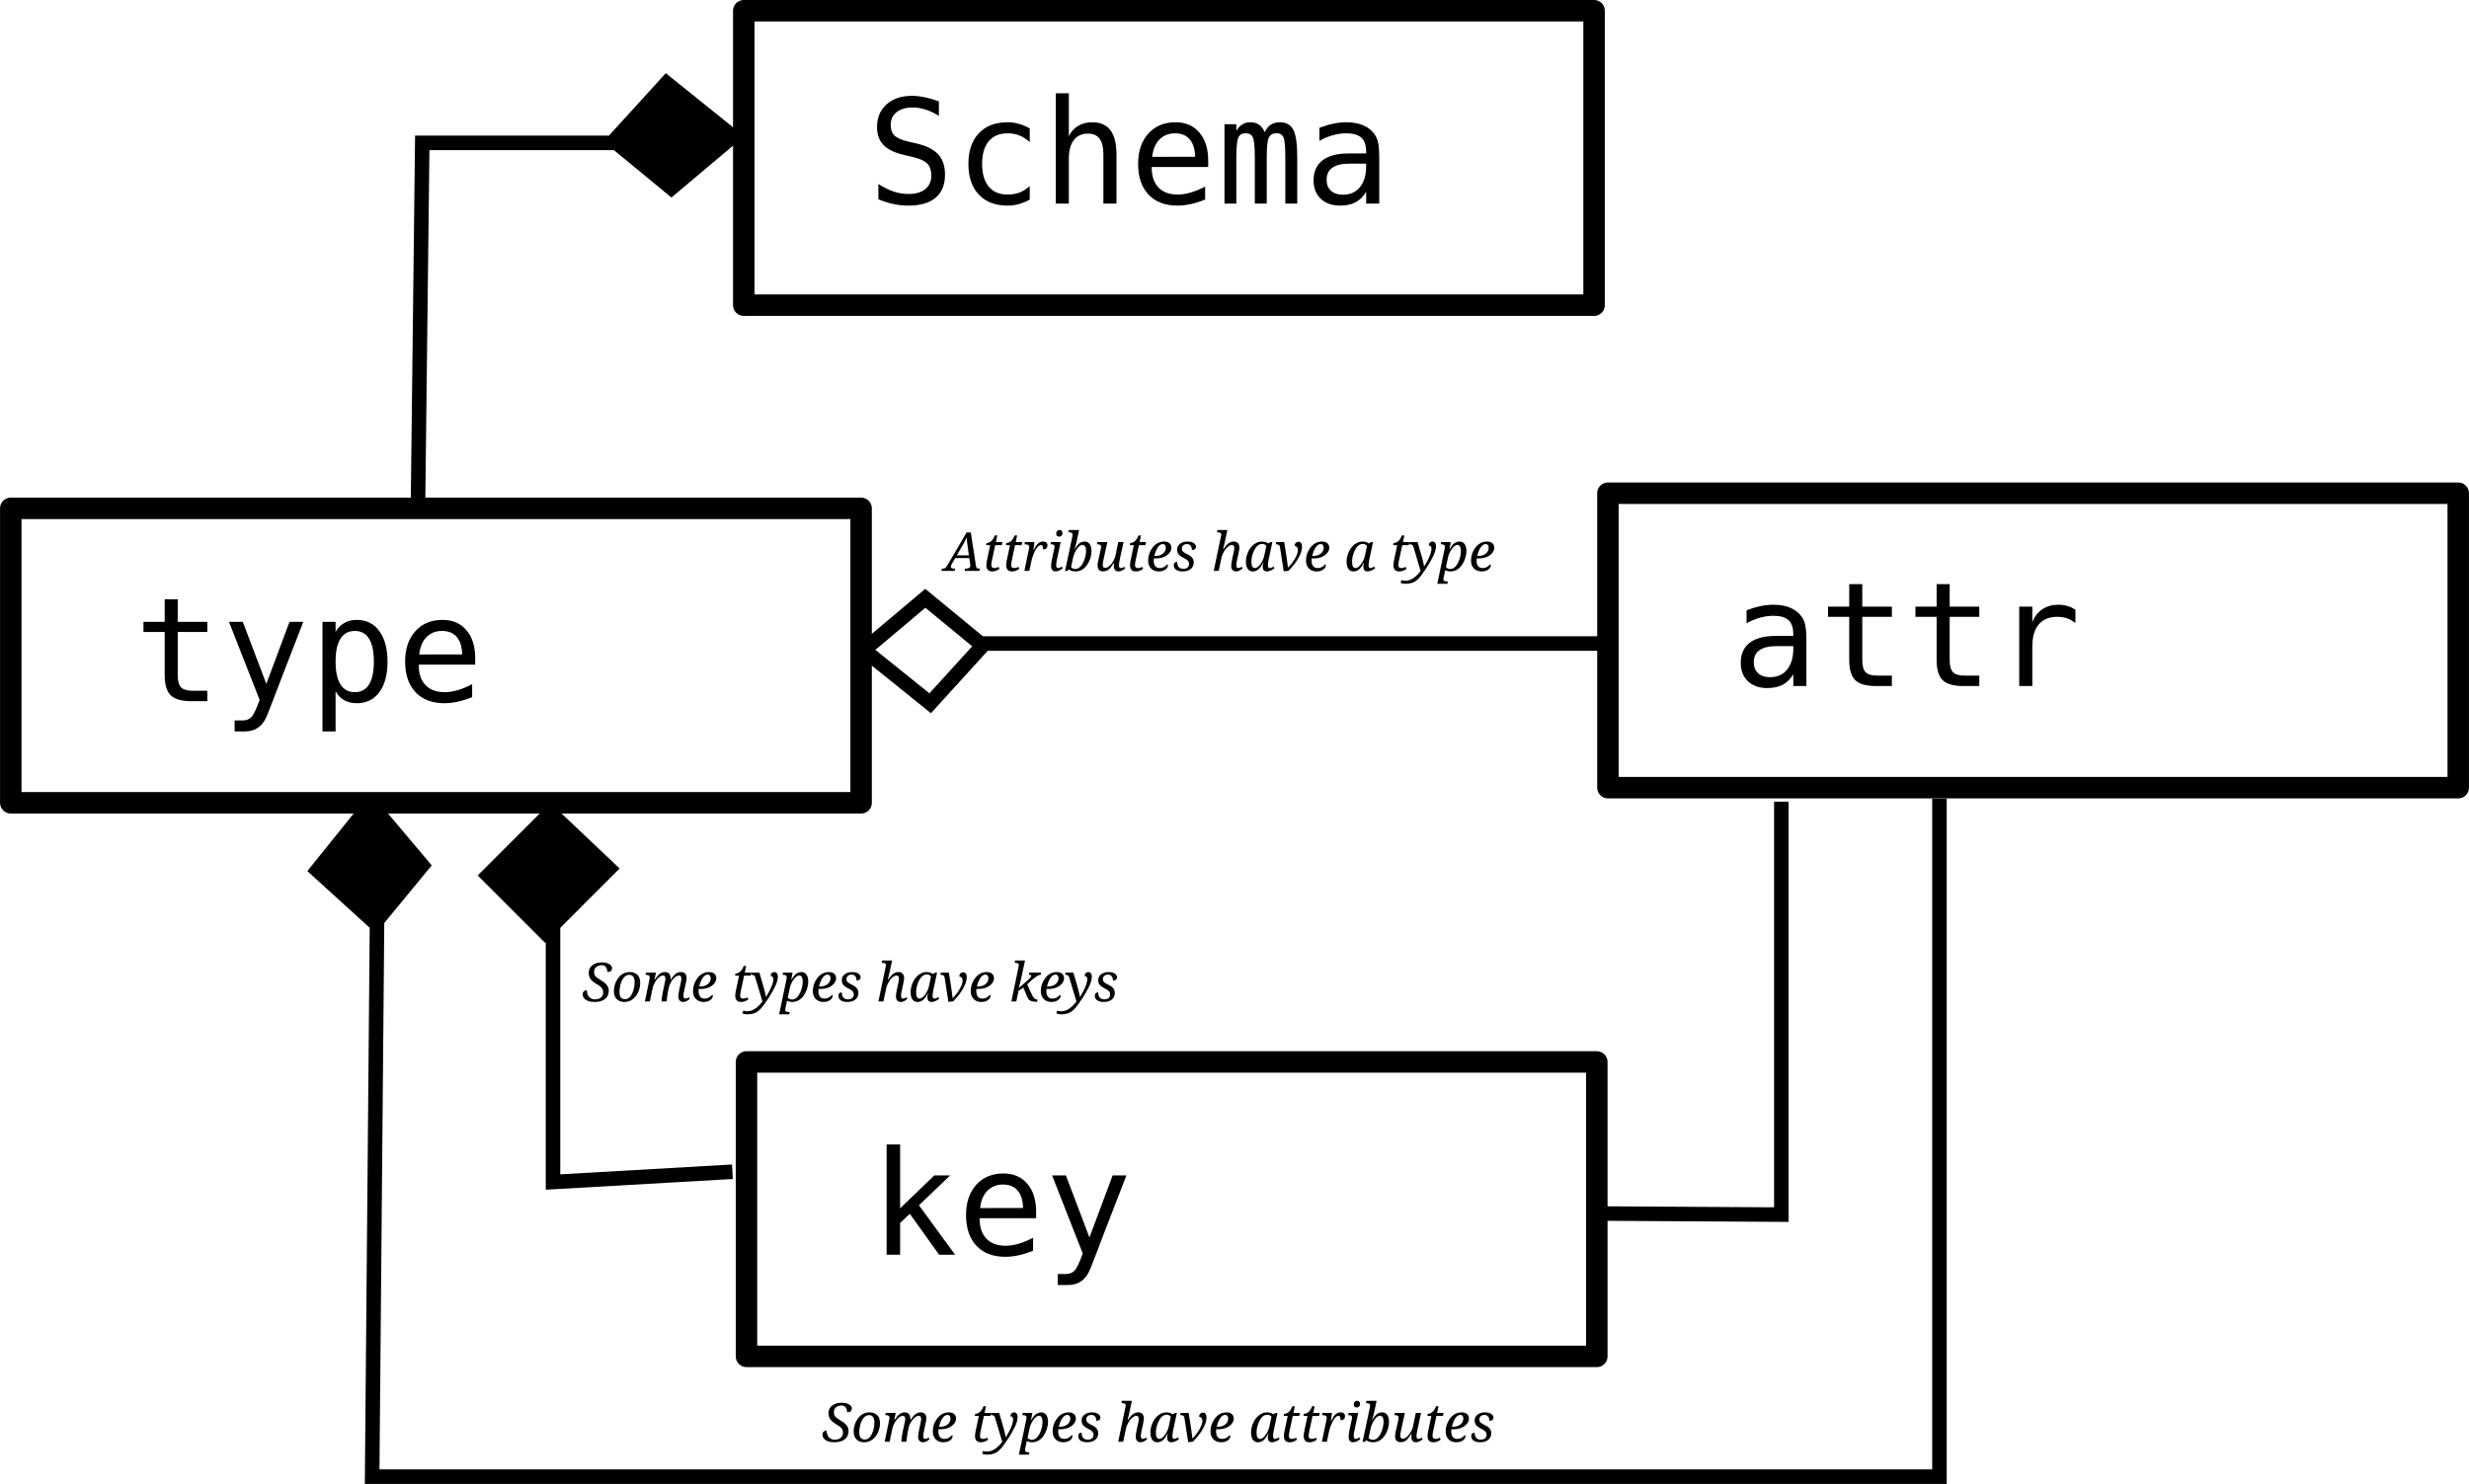
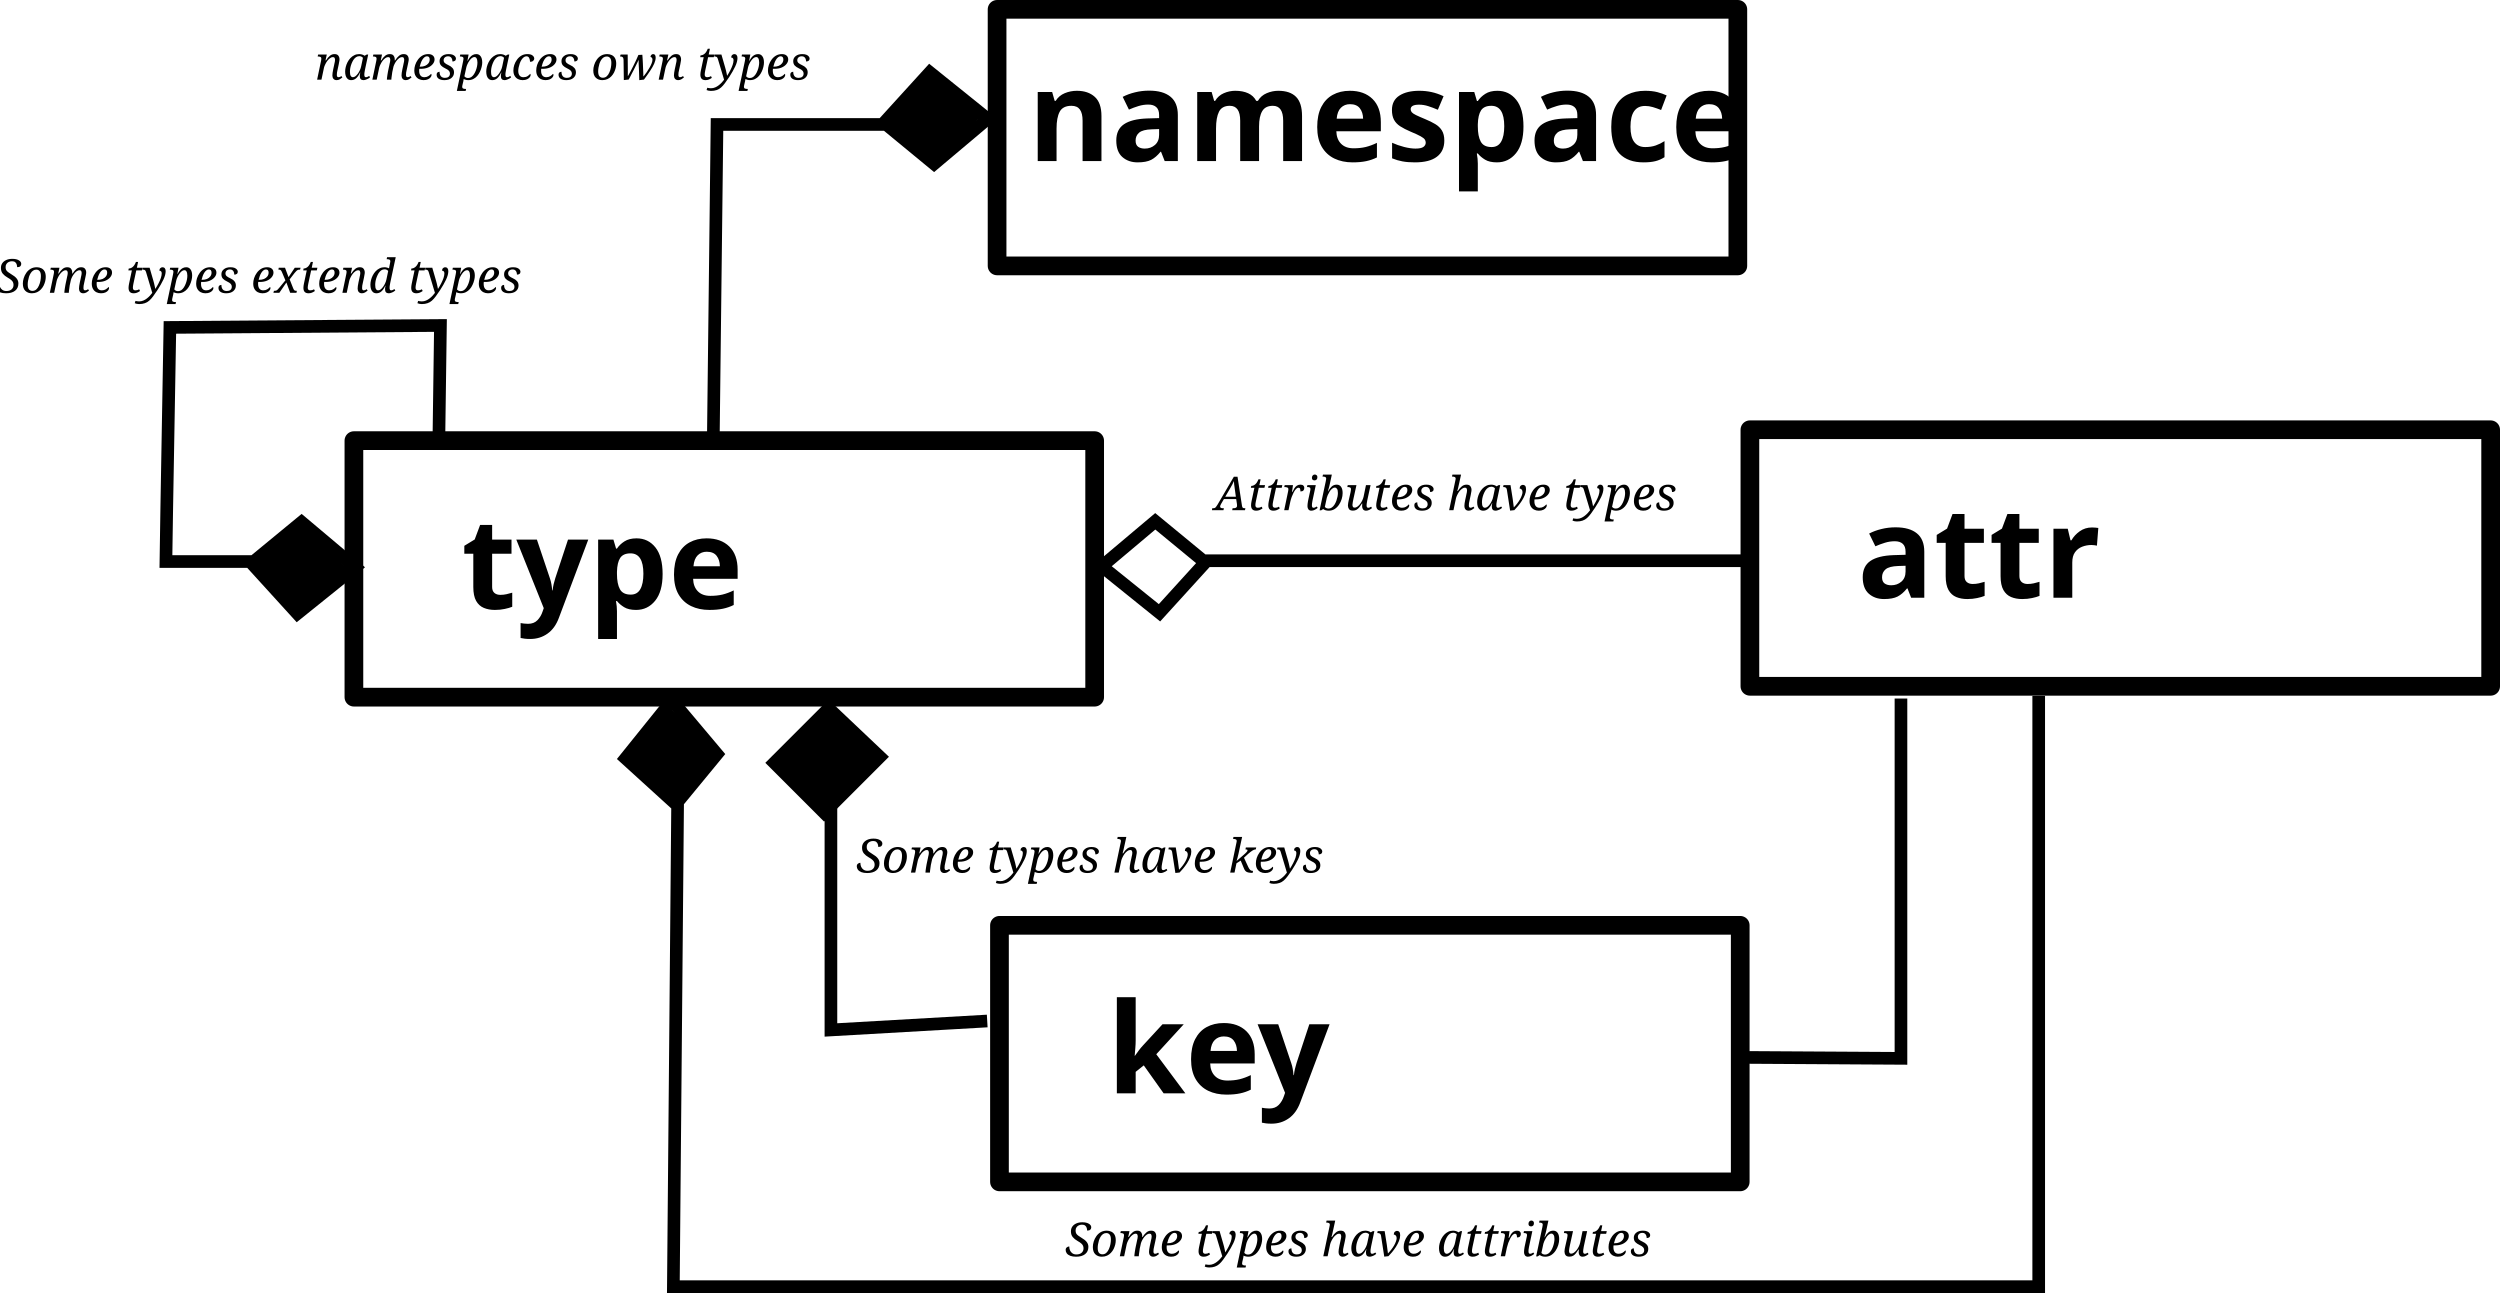
- <svg xmlns="http://www.w3.org/2000/svg" width="504.547" height="303.317" id="svg2" version="1.1">
+ <svg xmlns="http://www.w3.org/2000/svg" width="586.449" height="303.312" id="svg2" version="1.1">
  <defs id="defs4" />
-   <g id="layer1" transform="translate(-227.8611,-189.5148)">
+   <g id="layer1" transform="translate(-145.9532,-189.518)">
    <g id="g3759" transform="matrix(0.7416818,0,0,0.7416818,246.346,68.11075)">
      <rect y="166.648" x="180" height="81.143" width="234.286" id="rect2985" style="fill:none;stroke:#000000;stroke-width:5.912;stroke-linecap:round;stroke-linejoin:round;stroke-miterlimit:4;stroke-opacity:1;stroke-dasharray:none" />
-       <text id="text3755" y="219.791" x="214" style="font-size:40px;font-style:normal;font-weight:normal;line-height:125%;letter-spacing:0px;word-spacing:0px;fill:#000000;fill-opacity:1;stroke:none;font-family:Mono;-inkscape-font-specification:Mono" xml:space="preserve">
-         <tspan y="219.791" x="214" id="tspan3757">Schema</tspan>
+       <text id="text3755" y="214.643" x="189.731" style="font-size:40px;font-style:normal;font-variant:normal;font-weight:bold;font-stretch:normal;line-height:125%;letter-spacing:0px;word-spacing:0px;fill:#000000;fill-opacity:1;stroke:none;font-family:Lucida Console;-inkscape-font-specification:Lucida Console Bold" xml:space="preserve">
+         <tspan y="214.643" x="189.731" id="tspan3757">namespace</tspan>
      </text>
    </g>
    <text xml:space="preserve" style="font-size:40px;font-style:normal;font-weight:normal;line-height:125%;letter-spacing:0px;word-spacing:0px;fill:#000000;fill-opacity:1;stroke:none;font-family:Sans" x="317.143" y="386.648" id="text3789">
      <tspan id="tspan3791" x="317.143" y="386.648" />
    </text>
    <text xml:space="preserve" style="font-size:40px;font-style:normal;font-weight:normal;line-height:125%;letter-spacing:0px;word-spacing:0px;fill:#000000;fill-opacity:1;stroke:none;font-family:Sans" x="317.143" y="389.505" id="text3793">
      <tspan id="tspan3795" x="317.143" y="389.505" />
    </text>
    <g id="g3943" transform="matrix(0.7416818,0,0,0.7416818,422.9411,166.7284)">
      <rect y="166.648" x="180" height="81.143" width="234.286" id="rect3945" style="fill:none;stroke:#000000;stroke-width:5.912;stroke-linecap:round;stroke-linejoin:round;stroke-miterlimit:4;stroke-opacity:1;stroke-dasharray:none" />
-       <text id="text3947" y="219.791" x="214" style="font-size:40px;font-style:normal;font-weight:normal;line-height:125%;letter-spacing:0px;word-spacing:0px;fill:#000000;fill-opacity:1;stroke:none;font-family:Mono;-inkscape-font-specification:Mono" xml:space="preserve">
+       <text id="text3947" y="219.791" x="214" style="font-size:40px;font-style:normal;font-variant:normal;font-weight:bold;font-stretch:normal;text-indent:0;text-align:start;text-decoration:none;line-height:125%;letter-spacing:0px;word-spacing:0px;text-transform:none;direction:ltr;block-progression:tb;writing-mode:lr-tb;text-anchor:start;baseline-shift:baseline;color:#000000;fill:#000000;fill-opacity:1;fill-rule:nonzero;stroke:none;marker:none;visibility:visible;display:inline;overflow:visible;enable-background:accumulate;font-family:Lucida Console;-inkscape-font-specification:Lucida Console Bold" xml:space="preserve">
        <tspan y="219.791" x="214" id="tspan3949">attr</tspan>
      </text>
    </g>
-     <g transform="matrix(0.7416818,0,0,0.7416818,96.56023,169.8256)" id="g3833">
+     <g transform="matrix(0.7416818,0,0,0.7416818,95.46932,169.2802)" id="g3833">
      <rect style="fill:none;stroke:#000000;stroke-width:5.912;stroke-linecap:round;stroke-linejoin:round;stroke-miterlimit:4;stroke-opacity:1;stroke-dasharray:none" id="rect3835" width="234.286" height="81.143" x="180" y="166.648" />
-       <text xml:space="preserve" style="font-size:40px;font-style:normal;font-weight:normal;line-height:125%;letter-spacing:0px;word-spacing:0px;fill:#000000;fill-opacity:1;stroke:none;font-family:Mono;-inkscape-font-specification:Mono" x="214" y="219.791" id="text3837">
+       <text xml:space="preserve" style="font-size:40px;font-style:normal;font-variant:normal;font-weight:bold;font-stretch:normal;text-indent:0;text-align:start;text-decoration:none;line-height:125%;letter-spacing:0px;word-spacing:0px;text-transform:none;direction:ltr;block-progression:tb;writing-mode:lr-tb;text-anchor:start;baseline-shift:baseline;color:#000000;fill:#000000;fill-opacity:1;fill-rule:nonzero;stroke:none;marker:none;visibility:visible;display:inline;overflow:visible;enable-background:accumulate;font-family:Lucida Console;-inkscape-font-specification:Lucida Console Bold" x="214" y="219.791" id="text3837">
        <tspan id="tspan3839" x="214" y="219.791">type</tspan>
      </text>
    </g>
    <path style="fill:none;stroke:#000000;stroke-width:2.967;stroke-linecap:butt;stroke-linejoin:miter;stroke-miterlimit:4;stroke-opacity:1;stroke-dasharray:none" d="m 556.912,321.051 -128.735,0 -11.223,-9.243 -12.543,10.563 13.534,10.893 11.039,-12.138" id="path3989" />
    <g id="g4006" transform="matrix(0.7416818,0,0,0.7416818,293.1927,-102.9932)">
      <path style="fill:none;stroke:#000000;stroke-width:4;stroke-linecap:butt;stroke-linejoin:miter;stroke-miterlimit:4;stroke-opacity:1;stroke-dasharray:none" d="M 15.698,649.116 -0.668,634.233 14.019,615.985 l 14.242,16.912 -12.462,15.132 -1.348,153.311 431.831,0 0,-186.856" id="path4002" />
      <path id="path4004" d="M 13.217,618.703 0,635.068 13.847,647.027 26.435,632.55 z" style="fill:#000000;fill-opacity:1;stroke:#000000;stroke-width:1px;stroke-linecap:butt;stroke-linejoin:miter;stroke-opacity:1" />
    </g>
    <g id="g4010" transform="matrix(0,0.7416818,-0.7416818,0,834.4713,206.9965)">
      <path id="path4012" d="M 15.698,649.116 -0.668,634.233 14.019,615.985 l 14.242,16.912 -12.462,15.132 0,53.515 99.543,1.169" style="fill:none;stroke:#000000;stroke-width:4;stroke-linecap:butt;stroke-linejoin:miter;stroke-miterlimit:4;stroke-opacity:1;stroke-dasharray:none" />
      <path style="fill:#000000;fill-opacity:1;stroke:#000000;stroke-width:1px;stroke-linecap:butt;stroke-linejoin:miter;stroke-opacity:1" d="M 13.217,618.703 0,635.068 13.847,647.027 26.435,632.55 z" id="path4014" />
    </g>
    <g transform="matrix(0.7416818,0,0,0.7416818,246.9066,282.979)" id="g4016">
      <rect style="fill:none;stroke:#000000;stroke-width:5.912;stroke-linecap:round;stroke-linejoin:round;stroke-miterlimit:4;stroke-opacity:1;stroke-dasharray:none" id="rect4018" width="234.286" height="81.143" x="180" y="166.648" />
-       <text xml:space="preserve" style="font-size:40px;font-style:normal;font-weight:normal;line-height:125%;letter-spacing:0px;word-spacing:0px;fill:#000000;fill-opacity:1;stroke:none;font-family:Mono;-inkscape-font-specification:Mono" x="214" y="219.791" id="text4020">
+       <text xml:space="preserve" style="font-size:40px;font-style:normal;font-variant:normal;font-weight:bold;font-stretch:normal;text-indent:0;text-align:start;text-decoration:none;line-height:125%;letter-spacing:0px;word-spacing:0px;text-transform:none;direction:ltr;block-progression:tb;writing-mode:lr-tb;text-anchor:start;baseline-shift:baseline;color:#000000;fill:#000000;fill-opacity:1;fill-rule:nonzero;stroke:none;marker:none;visibility:visible;display:inline;overflow:visible;enable-background:accumulate;font-family:Lucida Console;-inkscape-font-specification:Lucida Console Bold" x="214" y="219.791" id="text4020">
        <tspan id="tspan4022" x="214" y="219.791">key</tspan>
      </text>
    </g>
    <path id="path4059" d="m 591.881,353.376 0,84.409 -38.38,-0.231" style="fill:none;stroke:#000000;stroke-width:2.967;stroke-linecap:butt;stroke-linejoin:miter;stroke-miterlimit:4;stroke-opacity:1;stroke-dasharray:none" />
    <text xml:space="preserve" style="font-size:40px;font-style:normal;font-weight:normal;line-height:125%;letter-spacing:0px;word-spacing:0px;fill:#000000;fill-opacity:1;stroke:none;font-family:Sans" x="480.864" y="790.53" id="text4061">
      <tspan id="tspan4063" x="480.864" y="790.53" />
    </text>
    <text xml:space="preserve" style="font-size:40px;font-style:normal;font-weight:normal;line-height:125%;letter-spacing:0px;word-spacing:0px;fill:#000000;fill-opacity:1;stroke:none;font-family:Sans" x="110.775" y="838.365" id="text4069">
      <tspan id="tspan4071" x="110.775" y="838.365" />
    </text>
    <text xml:space="preserve" style="font-size:40px;font-style:normal;font-weight:normal;line-height:125%;letter-spacing:0px;word-spacing:0px;fill:#000000;fill-opacity:1;stroke:none;font-family:Sans" x="80.564" y="835.847" id="text4073">
      <tspan id="tspan4075" x="80.564" y="835.847" />
    </text>
-     <text xml:space="preserve" style="font-size:40px;font-style:italic;font-weight:normal;line-height:125%;letter-spacing:0px;word-spacing:0px;fill:#000000;fill-opacity:1;stroke:none;font-family:Sans;-inkscape-font-specification:Sans Italic" x="420.858" y="306.208" id="text4123">
-       <tspan id="tspan4125" x="420.858" y="306.208" style="font-size:11px;font-style:italic;font-variant:normal;font-weight:normal;font-stretch:normal;font-family:Serif;-inkscape-font-specification:Serif Italic">Attributes have a type</tspan>
+     <text xml:space="preserve" style="font-size:40px;font-style:italic;font-weight:normal;line-height:125%;letter-spacing:0px;word-spacing:0px;fill:#000000;fill-opacity:1;stroke:none;font-family:Sans;-inkscape-font-specification:Sans Italic" x="430.858" y="309.208" id="text4123">
+       <tspan id="tspan4125" x="430.858" y="309.208" style="font-size:11px;font-style:italic;font-variant:normal;font-weight:normal;font-stretch:normal;font-family:Serif;-inkscape-font-specification:Serif Italic">Attributes have types</tspan>
    </text>
    <g id="g4205" transform="translate(218,-266)">
      <path id="path4024" d="m 159.535,695.024 -36.664,2.098 0,-74.594" style="fill:none;stroke:#000000;stroke-width:2.967;stroke-linecap:butt;stroke-linejoin:miter;stroke-miterlimit:4;stroke-opacity:1;stroke-dasharray:none" />
      <path id="path4203" d="m 122.329,620.32 -14.142,14.142 13.081,13.081 14.496,-14.496 z" style="fill:#000000;fill-opacity:1;stroke:#000000;stroke-width:1px;stroke-linecap:butt;stroke-linejoin:miter;stroke-opacity:1" />
    </g>
    <text id="text4344" y="653.145" x="96.832" style="font-size:14px;font-style:normal;font-weight:normal;line-height:125%;letter-spacing:0px;word-spacing:0px;fill:#000000;fill-opacity:1;stroke:none;font-family:Sans;-inkscape-font-specification:Sans" xml:space="preserve">
      <tspan y="653.145" x="96.832" id="tspan4346" />
    </text>
    <text id="text4622" y="394.208" x="346.858" style="font-size:40px;font-style:italic;font-weight:normal;line-height:125%;letter-spacing:0px;word-spacing:0px;fill:#000000;fill-opacity:1;stroke:none;font-family:Sans;-inkscape-font-specification:Sans Italic" xml:space="preserve">
      <tspan style="font-size:11px;font-style:italic;font-variant:normal;font-weight:normal;font-stretch:normal;font-family:Serif;-inkscape-font-specification:Serif Italic" y="394.208" x="346.858" id="tspan4624">Some types have keys</tspan>
    </text>
    <text xml:space="preserve" style="font-size:40px;font-style:italic;font-weight:normal;line-height:125%;letter-spacing:0px;word-spacing:0px;fill:#000000;fill-opacity:1;stroke:none;font-family:Sans;-inkscape-font-specification:Sans Italic" x="395.858" y="484.208" id="text4638">
      <tspan id="tspan4640" x="395.858" y="484.208" style="font-size:11px;font-style:italic;font-variant:normal;font-weight:normal;font-stretch:normal;font-family:Serif;-inkscape-font-specification:Serif Italic">Some types have attributes</tspan>
    </text>
+     <g id="g3745" transform="matrix(0,-0.7416818,-0.7416818,0,686.1073,332.9577)">
+       <path id="path3747" d="M 15.698,649.116 -0.668,634.233 14.019,615.985 l 14.242,16.912 -12.462,15.132 0,27.775 16.796,-0.259 57.245,-0.995 0.616,-85.569 -34.684,0.476" style="fill:none;stroke:#000000;stroke-width:4;stroke-linecap:butt;stroke-linejoin:miter;stroke-miterlimit:4;stroke-opacity:1;stroke-dasharray:none" />
+       <path style="fill:#000000;fill-opacity:1;stroke:#000000;stroke-width:1px;stroke-linecap:butt;stroke-linejoin:miter;stroke-opacity:1" d="M 13.217,618.703 0,635.068 13.847,647.027 26.435,632.55 z" id="path3749" />
+     </g>
+     <text xml:space="preserve" style="font-size:40px;font-style:italic;font-weight:normal;line-height:125%;letter-spacing:0px;word-spacing:0px;fill:#000000;fill-opacity:1;stroke:none;font-family:Sans;-inkscape-font-specification:Sans Italic" x="144.858" y="258.208" id="text3774">
+       <tspan id="tspan3776" x="144.858" y="258.208" style="font-size:11px;font-style:italic;font-variant:normal;font-weight:normal;font-stretch:normal;font-family:Serif;-inkscape-font-specification:Serif Italic">Some types extend types</tspan>
+     </text>
+     <text id="text3778" y="208.208" x="219.858" style="font-size:40px;font-style:italic;font-weight:normal;line-height:125%;letter-spacing:0px;word-spacing:0px;fill:#000000;fill-opacity:1;stroke:none;font-family:Sans;-inkscape-font-specification:Sans Italic" xml:space="preserve">
+       <tspan style="font-size:11px;font-style:italic;font-variant:normal;font-weight:normal;font-stretch:normal;font-family:Serif;-inkscape-font-specification:Serif Italic" y="208.208" x="219.858" id="tspan3780">namespaces own types </tspan>
+     </text>
  </g>
</svg>
